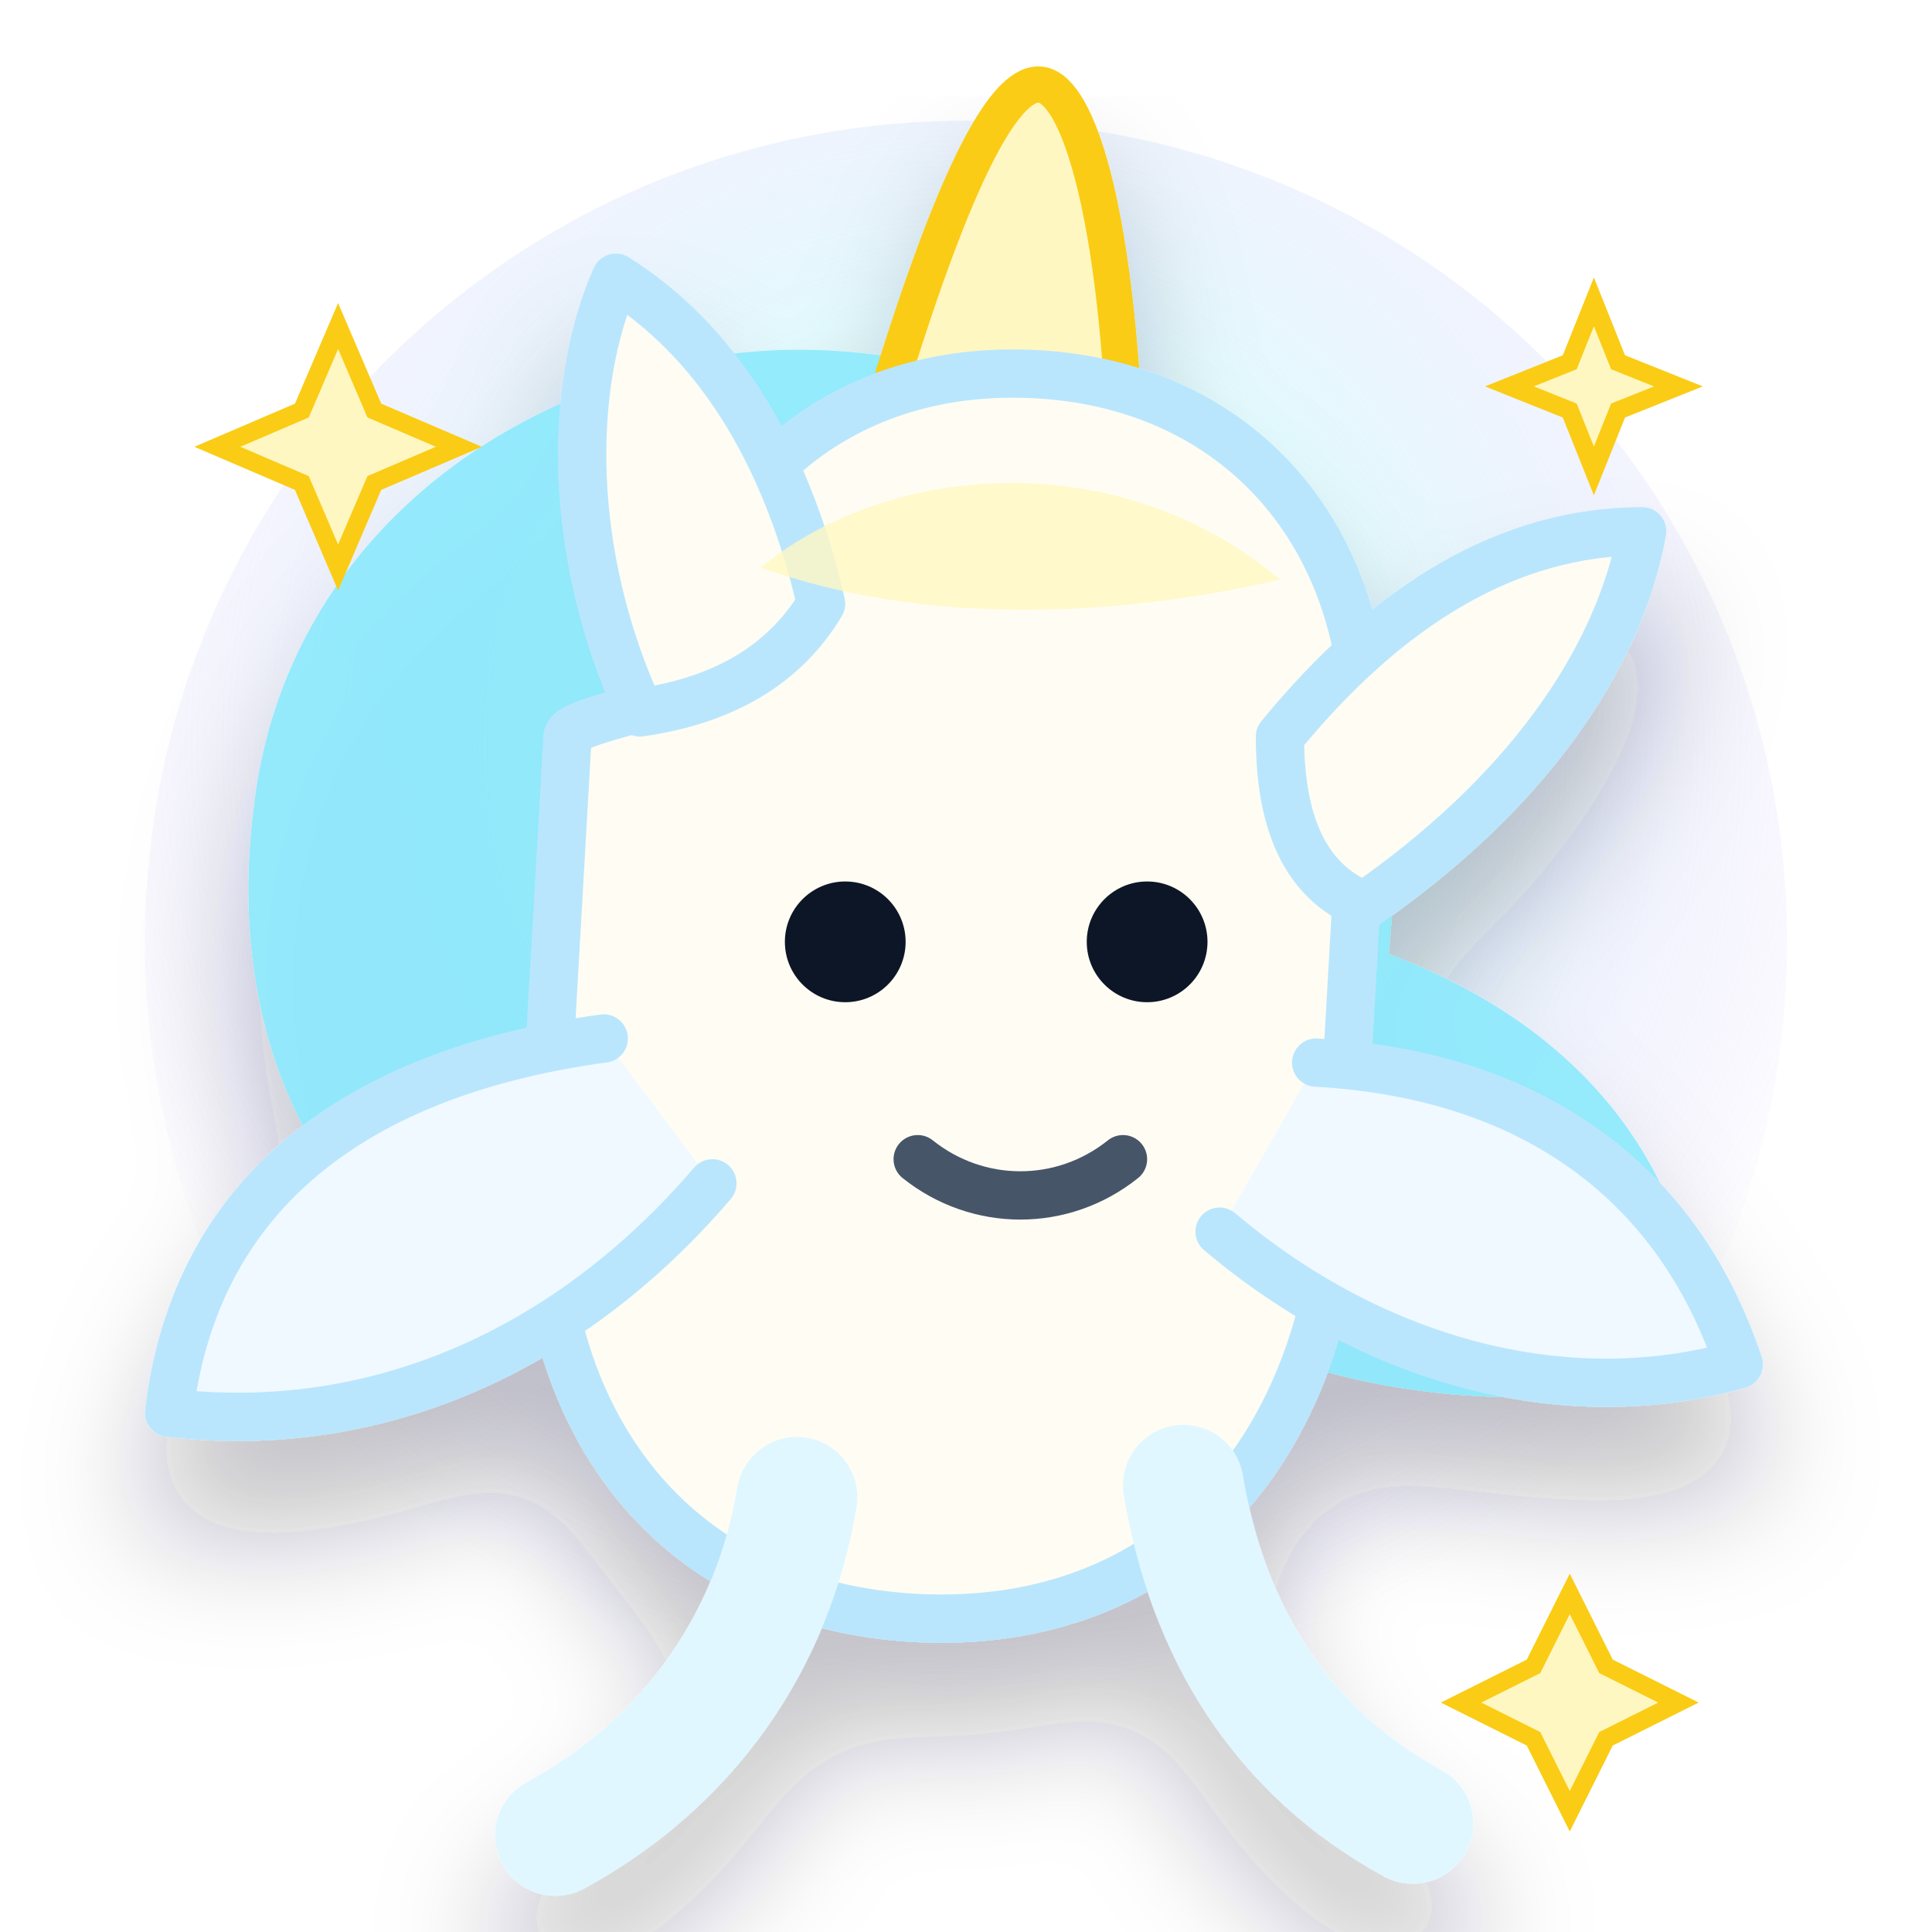
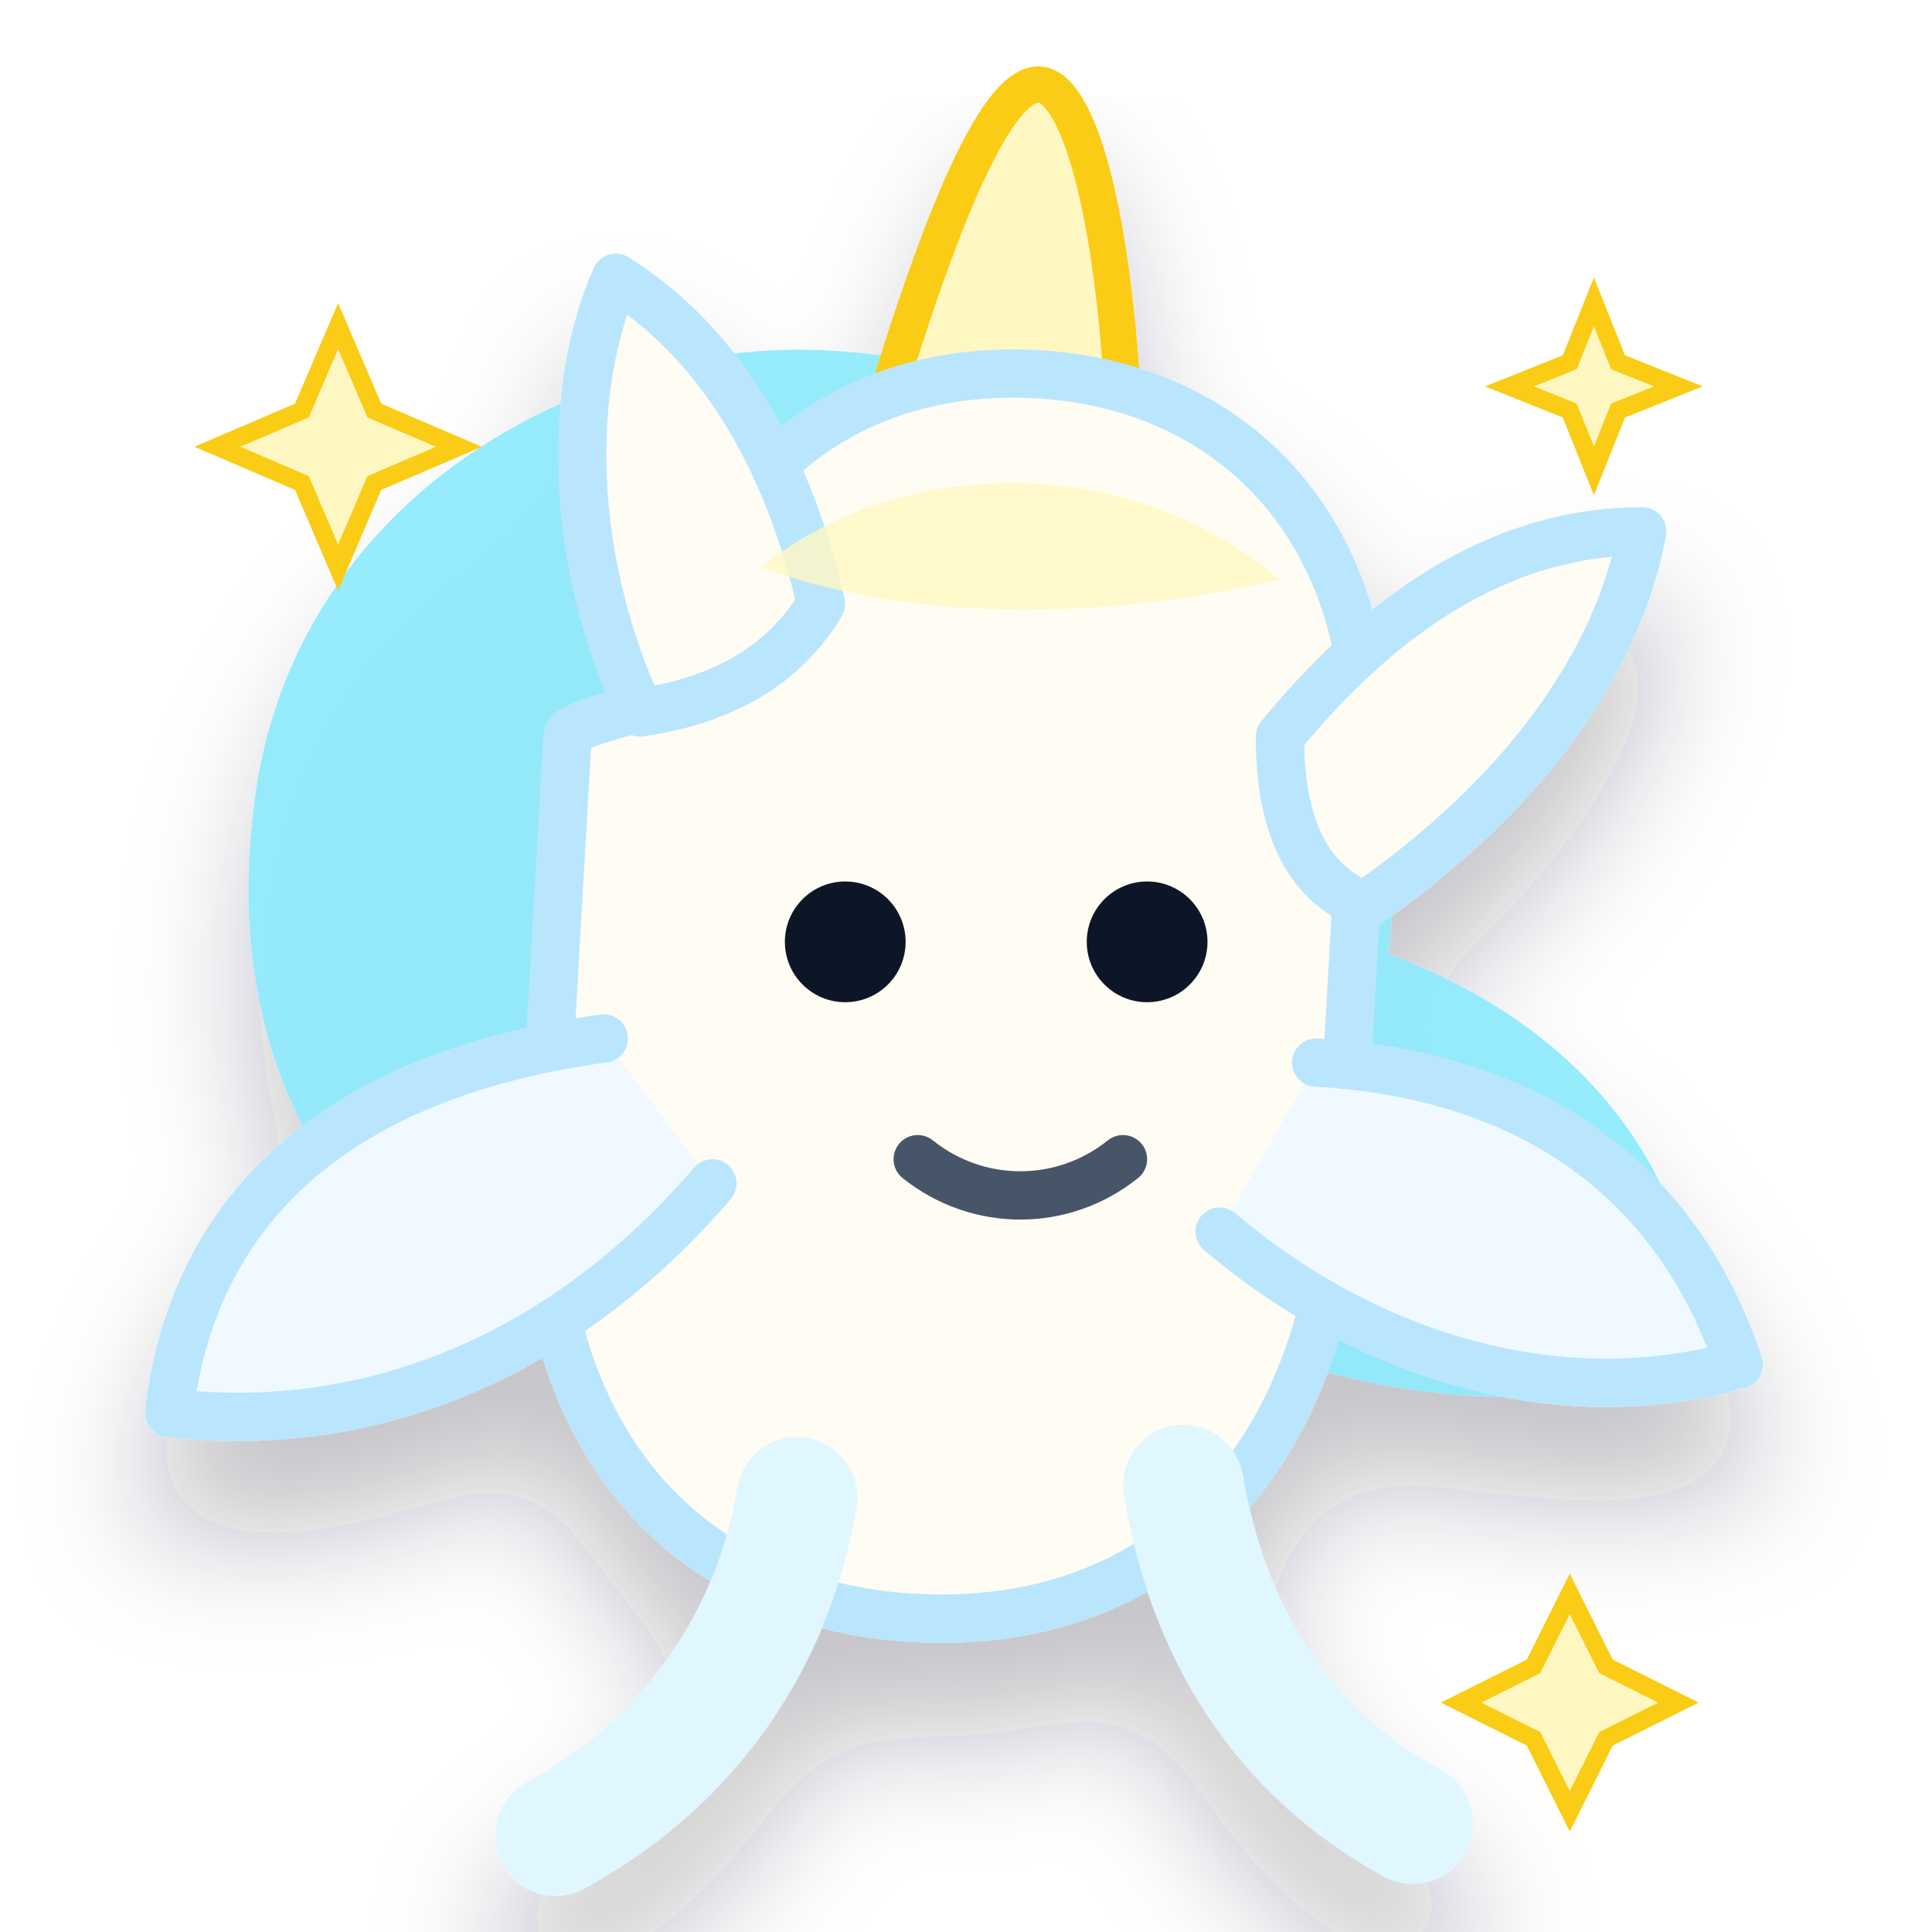
<svg xmlns="http://www.w3.org/2000/svg" viewBox="0 0 160 160" width="160" height="160">
  <defs>
-     <radialGradient id="halo" cx="50%" cy="38%" r="58%">
-       <stop offset="0" stop-color="#fff7c2" stop-opacity="0.78" />
-       <stop offset="0.46" stop-color="#b7f5ff" stop-opacity="0.38" />
-       <stop offset="1" stop-color="#b794f4" stop-opacity="0" />
-     </radialGradient>
    <linearGradient id="mane" x1="22" y1="44" x2="126" y2="112">
      <stop offset="0" stop-color="#8be9fd" />
      <stop offset="0.34" stop-color="#f0abfc" />
      <stop offset="0.68" stop-color="#fef08a" />
      <stop offset="1" stop-color="#a7f3d0" />
    </linearGradient>
    <linearGradient id="body" x1="48" y1="44" x2="110" y2="128">
      <stop offset="0" stop-color="#fffdf3" />
      <stop offset="1" stop-color="#e0f7ff" />
    </linearGradient>
    <filter id="softShadow" x="-20%" y="-20%" width="140%" height="150%">
      <feDropShadow dx="0" dy="8" stdDeviation="5" flood-color="#1f2937" flood-opacity="0.26" />
    </filter>
  </defs>
-   <circle cx="80" cy="78" r="68" fill="url(#halo)" />
  <g filter="url(#softShadow)">
    <path d="M92 36c17 10 25 25 23 43 16 6 26 18 26 35-18 4-35 1-50-9-9 7-21 11-35 9-25-4-38-23-35-47 2-18 15-31 32-36 12-4 27-2 39 5z" fill="url(#mane)" opacity="0.9" />
    <path d="M74 31c5-16 9-24 12-24s6 9 7 26c-5 3-13 3-19-2z" fill="#fff7c2" stroke="#facc15" stroke-width="3" stroke-linejoin="round" />
    <path d="M55 58c2-17 14-28 31-27 17 1 28 14 27 32l-2 35c-1 22-14 37-35 36-20-1-32-16-31-38l2-35c0-1 5-2 8-3z" fill="url(#body)" stroke="#bae6fd" stroke-width="4" />
    <path d="M53 59c-6-13-6-27-2-36 8 5 14 14 17 27-3 5-8 8-15 9z" fill="#fffdf3" stroke="#bae6fd" stroke-width="4" stroke-linejoin="round" />
    <path d="M106 61c9-11 19-17 30-17-2 11-10 22-23 31-5-2-7-7-7-14z" fill="#fffdf3" stroke="#bae6fd" stroke-width="4" stroke-linejoin="round" />
    <path d="M50 86c-22 3-34 14-36 31 17 2 33-5 45-19" fill="#f0f9ff" stroke="#bae6fd" stroke-width="4" stroke-linecap="round" stroke-linejoin="round" />
    <path d="M109 88c18 1 30 10 35 25-14 4-30 0-43-11" fill="#f0f9ff" stroke="#bae6fd" stroke-width="4" stroke-linecap="round" stroke-linejoin="round" />
    <circle cx="70" cy="78" r="5" fill="#111827" />
    <circle cx="95" cy="78" r="5" fill="#111827" />
    <path d="M76 96c5 4 12 4 17 0" fill="none" stroke="#475569" stroke-width="4" stroke-linecap="round" />
    <path d="M63 47c11-9 30-10 43 1-13 3-29 4-43-1z" fill="#fff7c2" opacity="0.8" />
    <path d="M66 124c-2 12-9 22-20 28" stroke="#e0f7ff" stroke-width="10" stroke-linecap="round" />
    <path d="M98 123c2 12 8 22 19 28" stroke="#e0f7ff" stroke-width="10" stroke-linecap="round" />
  </g>
  <g fill="#fff7c2" stroke="#facc15" stroke-width="1.5">
    <path d="M28 27l3 7 7 3-7 3-3 7-3-7-7-3 7-3z" />
    <path d="M132 25l2 5 5 2-5 2-2 5-2-5-5-2 5-2z" />
    <path d="M130 132l3 6 6 3-6 3-3 6-3-6-6-3 6-3z" />
  </g>
</svg>
